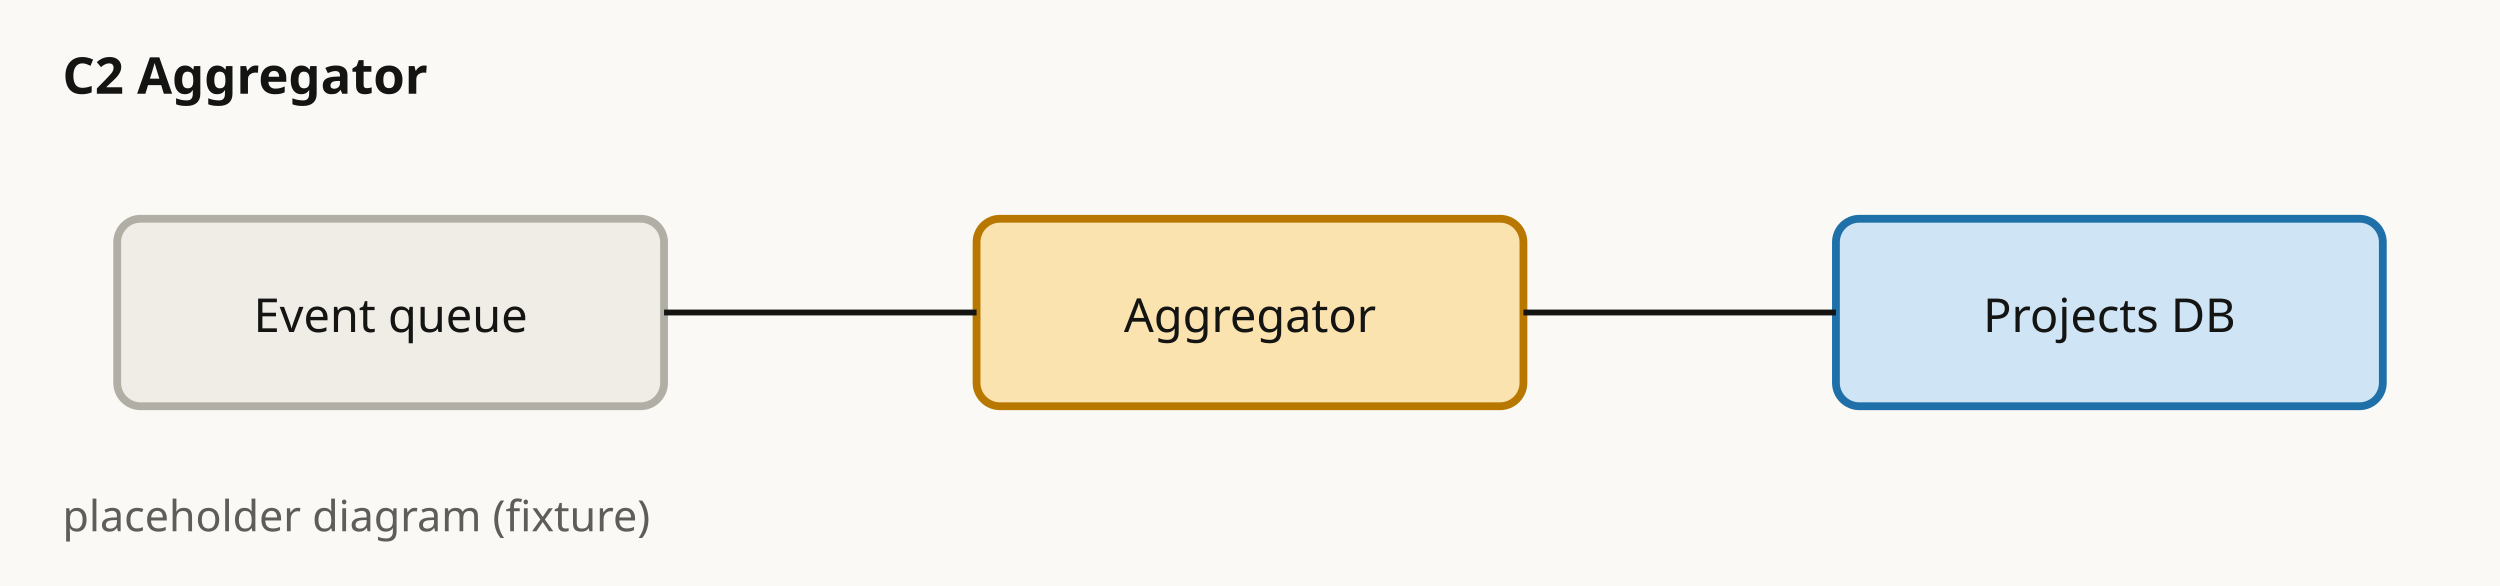
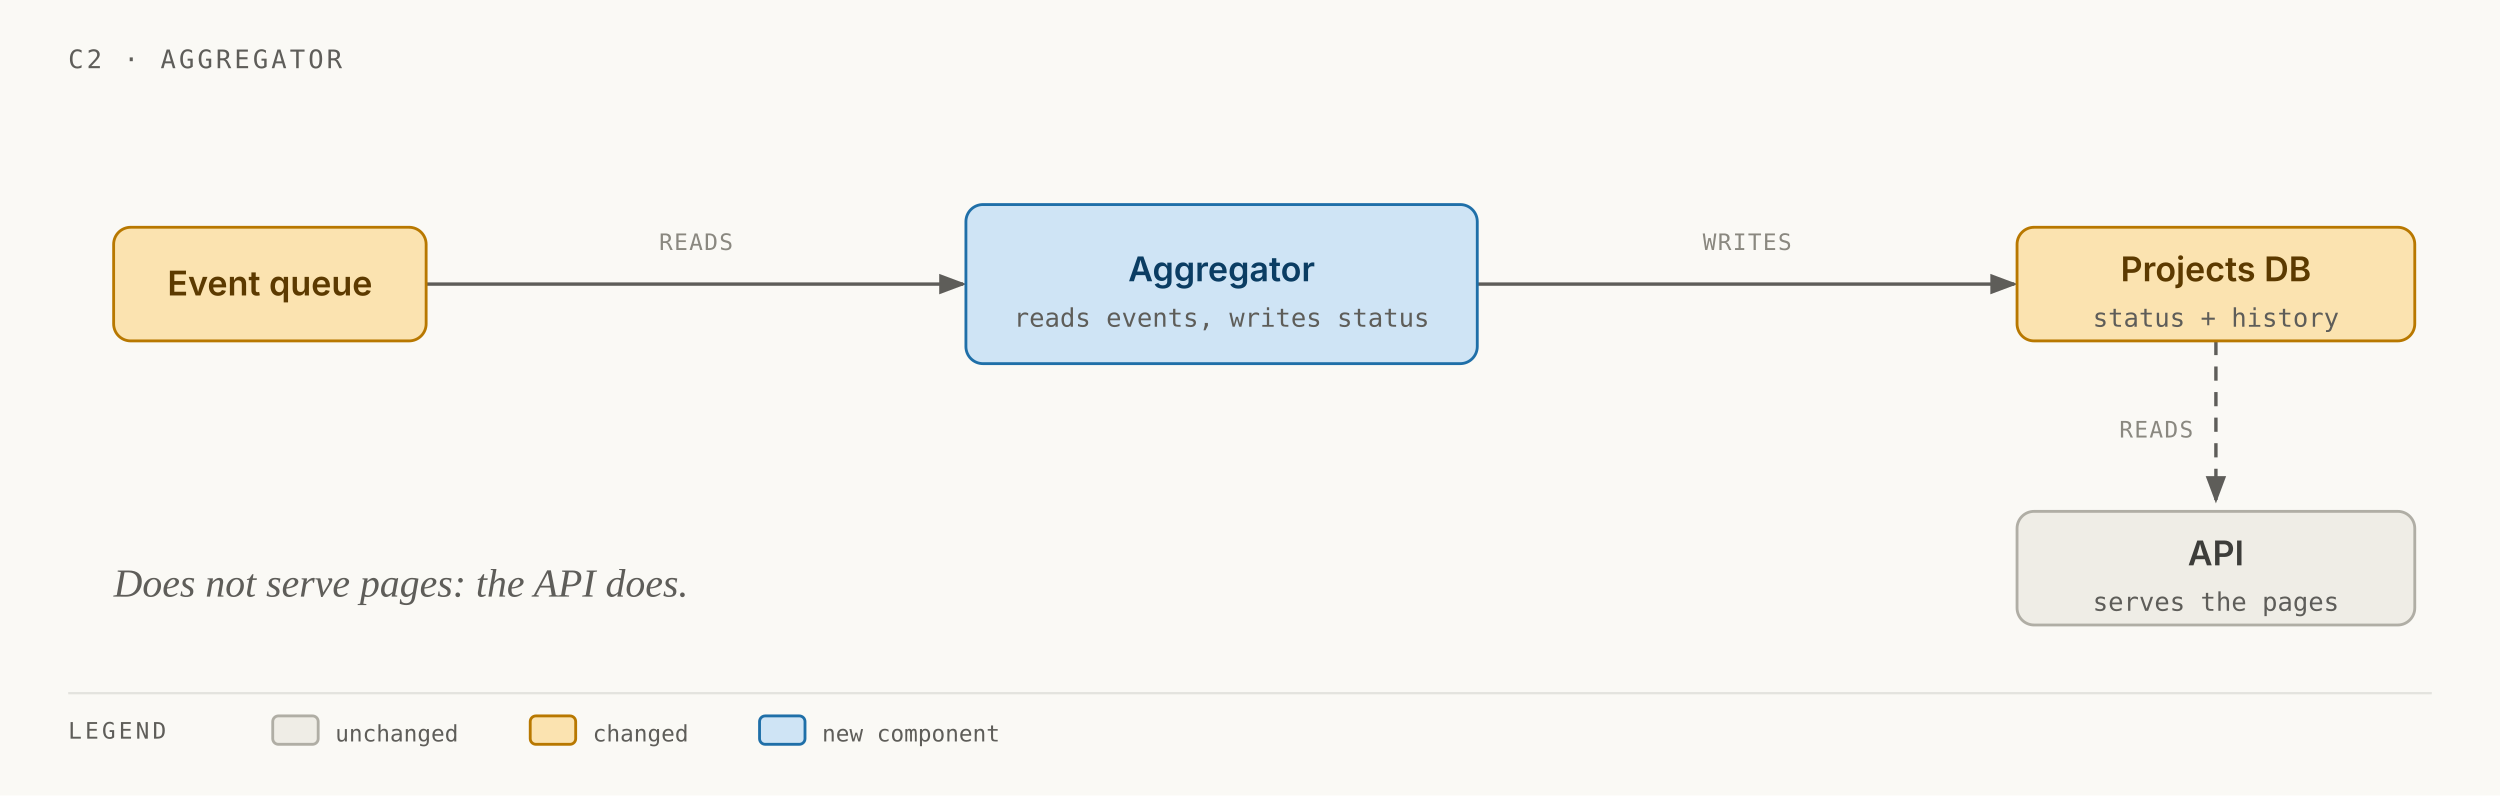
- <svg xmlns="http://www.w3.org/2000/svg" viewBox="0 0 640 150" width="640" height="150" role="img" aria-label="C2 Aggregator">
-   <rect width="640" height="150" fill="#FAF9F5" />
-   <text x="16" y="24" font-family="sans-serif" font-size="13" font-weight="600" fill="#141413">C2 Aggregator</text>
-   <g font-family="sans-serif" font-size="12" text-anchor="middle" fill="#141413">
-     <rect x="30" y="56" width="140" height="48" rx="6" fill="#EFEDE6" stroke="#B0AEA5" stroke-width="2" />
-     <text x="100" y="85">Event queue</text>
-     <rect x="250" y="56" width="140" height="48" rx="6" fill="#FBE3B0" stroke="#B87800" stroke-width="2" />
-     <text x="320" y="85">Aggregator</text>
-     <rect x="470" y="56" width="140" height="48" rx="6" fill="#CFE4F5" stroke="#1F6FA8" stroke-width="2" />
-     <text x="540" y="85">Projects DB</text>
-     <path d="M170 80 H250 M390 80 H470" stroke="#141413" stroke-width="1.5" fill="none" />
-   </g>
-   <text x="16" y="136" font-family="sans-serif" font-size="11" fill="#5E5D59">placeholder diagram (fixture)</text>
+ <svg xmlns="http://www.w3.org/2000/svg" viewBox="0 0 880 280" width="880" height="280" role="img" aria-labelledby="concept-c2-title concept-c2-desc">
+   <defs>
+     <marker id="concept-c2-arrow" markerWidth="8" markerHeight="6" refX="7" refY="3" orient="auto">
+       <polygon points="0 0, 8 3, 0 6" fill="#5E5D59" />
+     </marker>
+     <marker id="concept-c2-arrow-accent" markerWidth="8" markerHeight="6" refX="7" refY="3" orient="auto">
+       <polygon points="0 0, 8 3, 0 6" fill="#D97757" />
+     </marker>
+     <marker id="concept-c2-arrow-link" markerWidth="8" markerHeight="6" refX="7" refY="3" orient="auto">
+       <polygon points="0 0, 8 3, 0 6" fill="#1F6FA8" />
+     </marker>
+   </defs>
+   <rect width="100%" height="100%" fill="#FAF9F5" />
+   <text x="24" y="24" fill="#5E5D59" font-size="9" font-family="ui-monospace, 'Cascadia Mono', Consolas, monospace" text-anchor="start" letter-spacing="0.12em">C2 · AGGREGATOR</text>
+   <line x1="150" y1="100" x2="339" y2="100" stroke="#5E5D59" stroke-width="1.2" marker-end="url(#concept-c2-arrow)" />
+   <rect x="227" y="79" width="37" height="12" rx="2" fill="#FAF9F5" />
+   <text x="245" y="88" fill="#8A8880" font-size="8" font-family="ui-monospace, 'Cascadia Mono', Consolas, monospace" text-anchor="middle" letter-spacing="0.06em">READS</text>
+   <line x1="520" y1="100" x2="709" y2="100" stroke="#5E5D59" stroke-width="1.2" marker-end="url(#concept-c2-arrow)" />
+   <rect x="594" y="79" width="42" height="12" rx="2" fill="#FAF9F5" />
+   <text x="615" y="88" fill="#8A8880" font-size="8" font-family="ui-monospace, 'Cascadia Mono', Consolas, monospace" text-anchor="middle" letter-spacing="0.06em">WRITES</text>
+   <path d="M780 120 V176" fill="none" stroke="#5E5D59" stroke-width="1.2" stroke-dasharray="5,4" marker-end="url(#concept-c2-arrow)" />
+   <text x="772" y="154" fill="#8A8880" font-size="8" font-family="ui-monospace, 'Cascadia Mono', Consolas, monospace" text-anchor="end" letter-spacing="0.06em">READS</text>
+   <rect x="40" y="80" width="110" height="40" rx="6" fill="#FAF9F5" />
+   <rect x="40" y="80" width="110" height="40" rx="6" fill="#FBE3B0" stroke="#B87800" stroke-width="1" />
+   <text x="95.0" y="104.0" fill="#5C3A00" font-size="12" font-weight="600" font-family="Inter, 'IBM Plex Sans Thai', system-ui, -apple-system, 'Segoe UI', sans-serif" text-anchor="middle">Event queue</text>
+   <rect x="340" y="72" width="180" height="56" rx="6" fill="#FAF9F5" />
+   <rect x="340" y="72" width="180" height="56" rx="6" fill="#CFE4F5" stroke="#1F6FA8" stroke-width="1" />
+   <text x="430.0" y="99.0" fill="#0B3D63" font-size="12" font-weight="600" font-family="Inter, 'IBM Plex Sans Thai', system-ui, -apple-system, 'Segoe UI', sans-serif" text-anchor="middle">Aggregator</text>
+   <text x="430.0" y="115.0" fill="#5E5D59" font-size="9" font-family="ui-monospace, 'Cascadia Mono', Consolas, monospace" text-anchor="middle">reads events, writes status</text>
+   <rect x="710" y="80" width="140" height="40" rx="6" fill="#FAF9F5" />
+   <rect x="710" y="80" width="140" height="40" rx="6" fill="#FBE3B0" stroke="#B87800" stroke-width="1" />
+   <text x="780.0" y="99.0" fill="#5C3A00" font-size="12" font-weight="600" font-family="Inter, 'IBM Plex Sans Thai', system-ui, -apple-system, 'Segoe UI', sans-serif" text-anchor="middle">Projects DB</text>
+   <text x="780.0" y="115.0" fill="#5E5D59" font-size="9" font-family="ui-monospace, 'Cascadia Mono', Consolas, monospace" text-anchor="middle">status + history</text>
+   <rect x="710" y="180" width="140" height="40" rx="6" fill="#FAF9F5" />
+   <rect x="710" y="180" width="140" height="40" rx="6" fill="#EFEDE6" stroke="#B0AEA5" stroke-width="1" />
+   <text x="780.0" y="199.0" fill="#3D3D3A" font-size="12" font-weight="600" font-family="Inter, 'IBM Plex Sans Thai', system-ui, -apple-system, 'Segoe UI', sans-serif" text-anchor="middle">API</text>
+   <text x="780.0" y="215.0" fill="#5E5D59" font-size="9" font-family="ui-monospace, 'Cascadia Mono', Consolas, monospace" text-anchor="middle">serves the pages</text>
+   <text x="40" y="210" fill="#5E5D59" font-size="14" font-family="'Source Serif 4', Georgia, 'Times New Roman', serif" text-anchor="start" font-style="italic">Does not serve pages: the API does.</text>
+   <line x1="24" y1="244" x2="856" y2="244" stroke="rgba(20,20,19,0.10)" stroke-width="0.8" />
+   <text x="24" y="260" fill="#5E5D59" font-size="8" font-family="ui-monospace, 'Cascadia Mono', Consolas, monospace" text-anchor="start" letter-spacing="0.14em">LEGEND</text>
+   <rect x="96" y="252" width="16" height="10" rx="2" fill="#EFEDE6" stroke="#B0AEA5" />
+   <text x="118" y="261" fill="#5E5D59" font-size="8" font-family="ui-monospace, 'Cascadia Mono', Consolas, monospace" text-anchor="start">unchanged</text>
+   <rect x="186.64" y="252" width="16" height="10" rx="2" fill="#FBE3B0" stroke="#B87800" />
+   <text x="208.64" y="261" fill="#5E5D59" font-size="8" font-family="ui-monospace, 'Cascadia Mono', Consolas, monospace" text-anchor="start">changed</text>
+   <rect x="267.36" y="252" width="16" height="10" rx="2" fill="#CFE4F5" stroke="#1F6FA8" />
+   <text x="289.36" y="261" fill="#5E5D59" font-size="8" font-family="ui-monospace, 'Cascadia Mono', Consolas, monospace" text-anchor="start">new component</text>
</svg>
